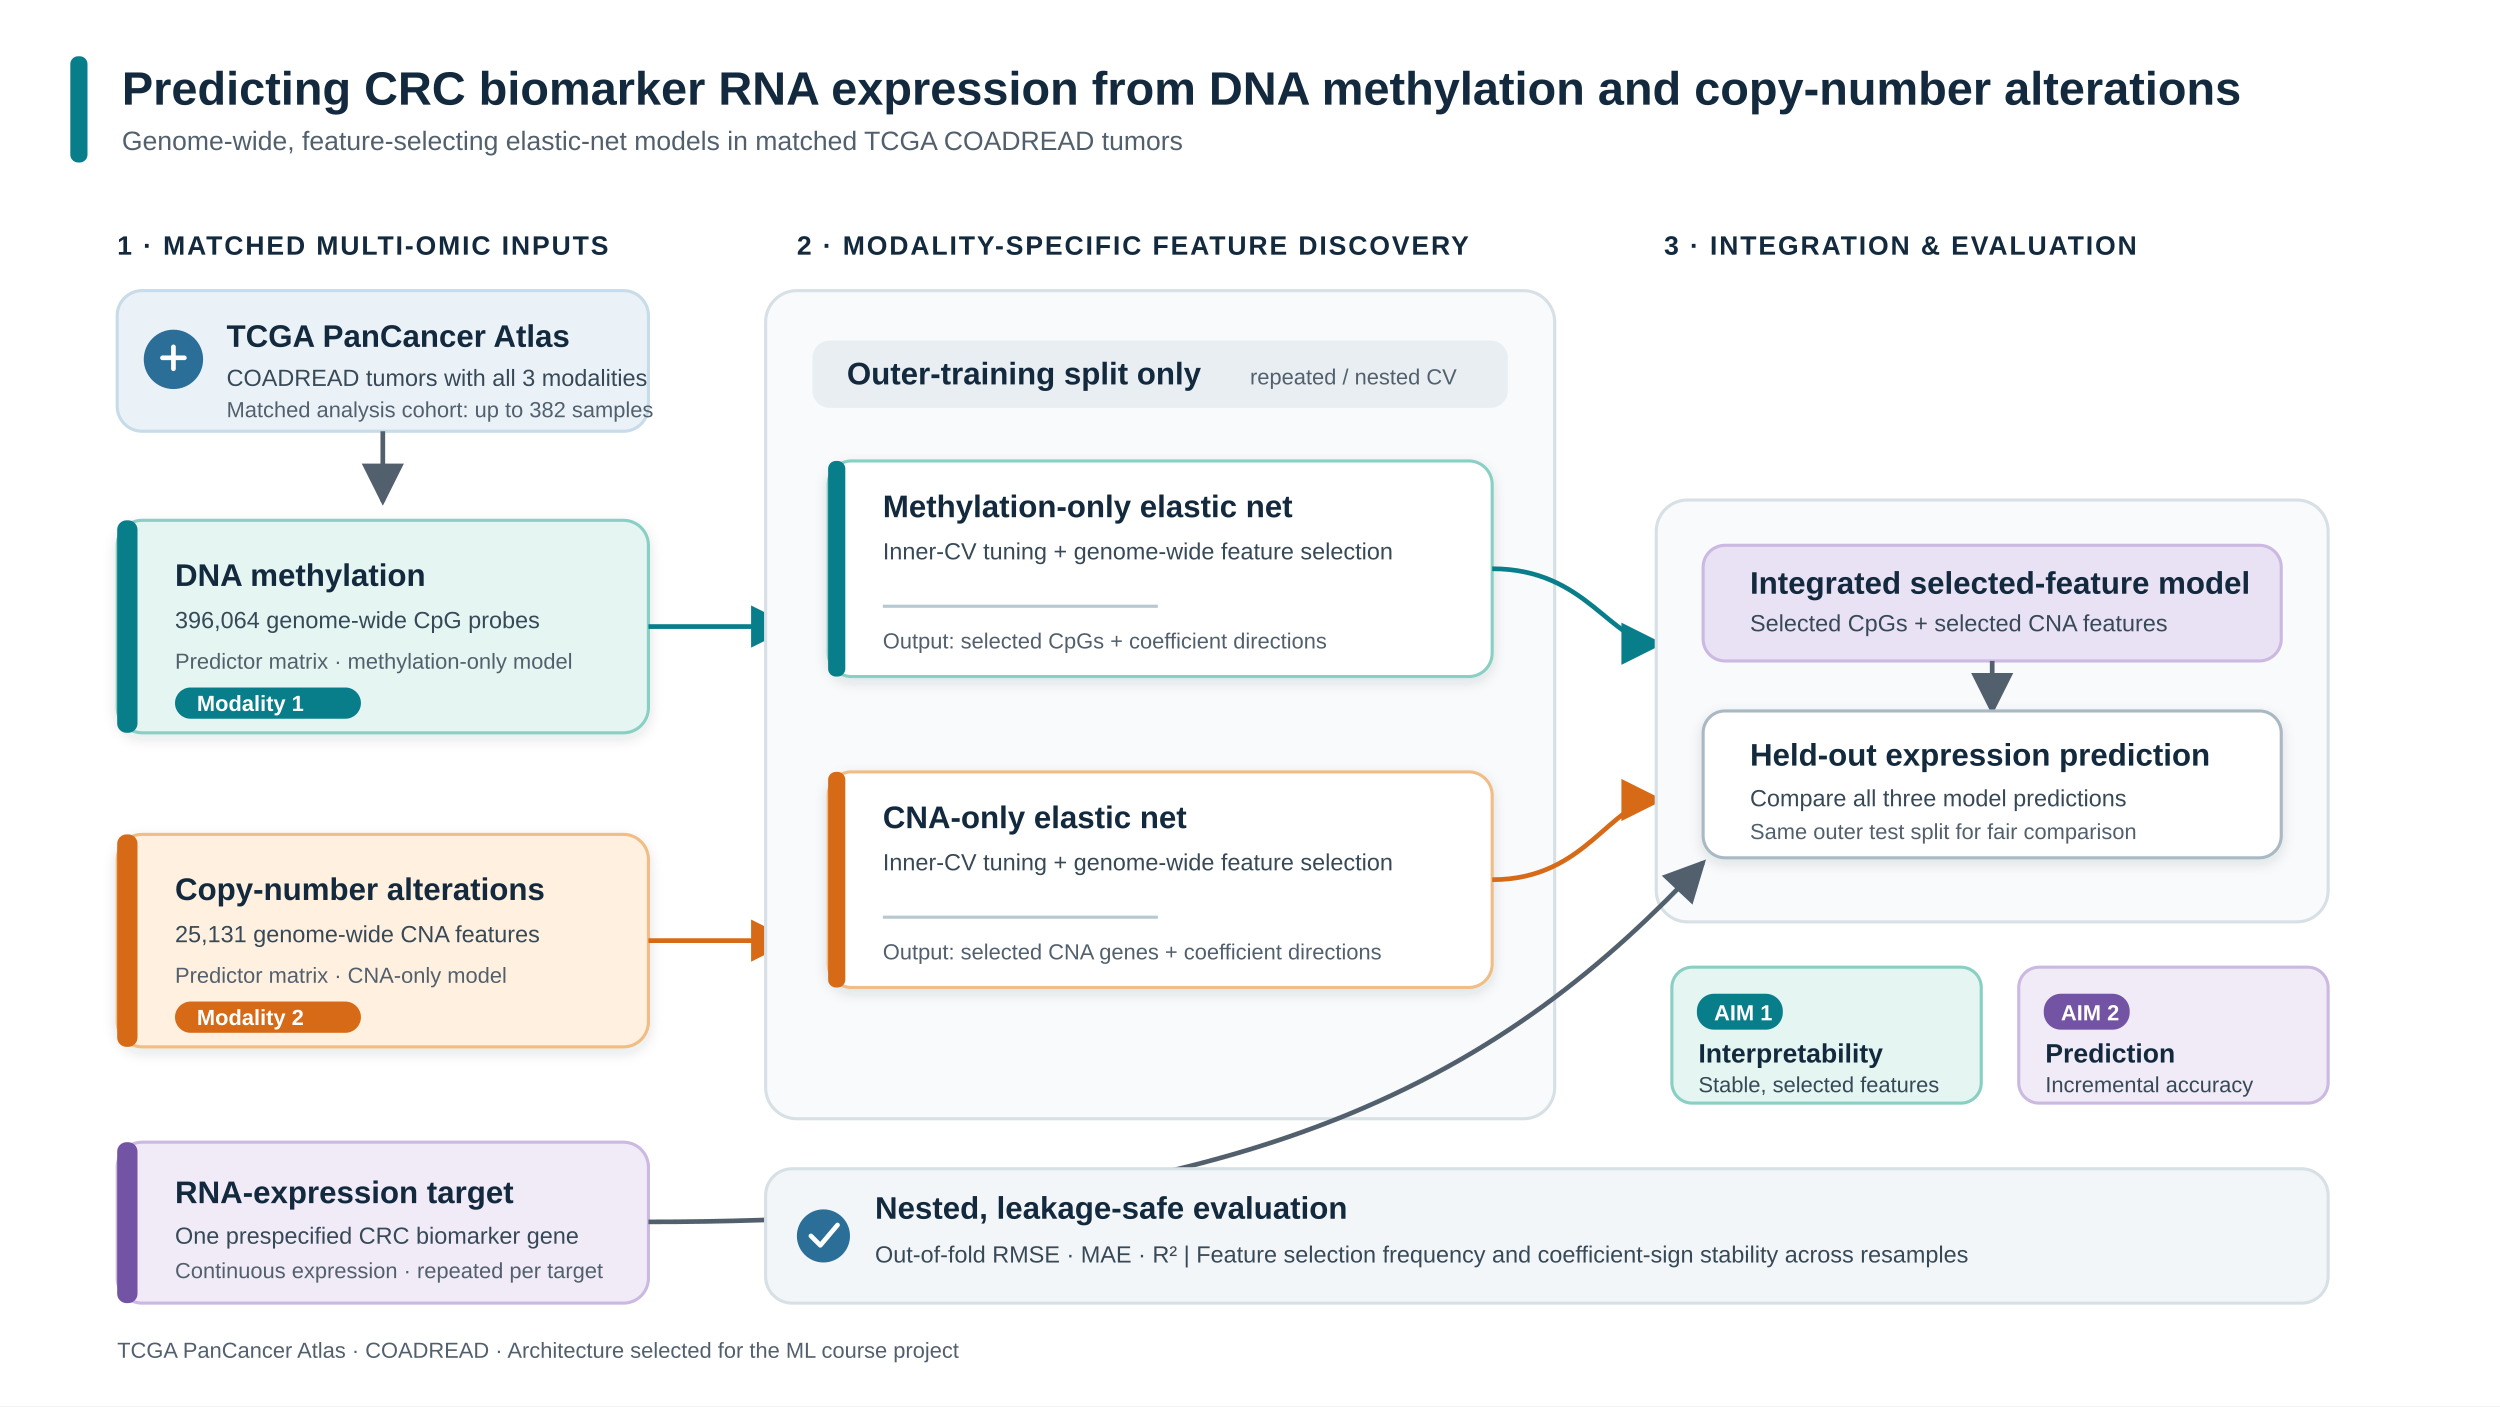
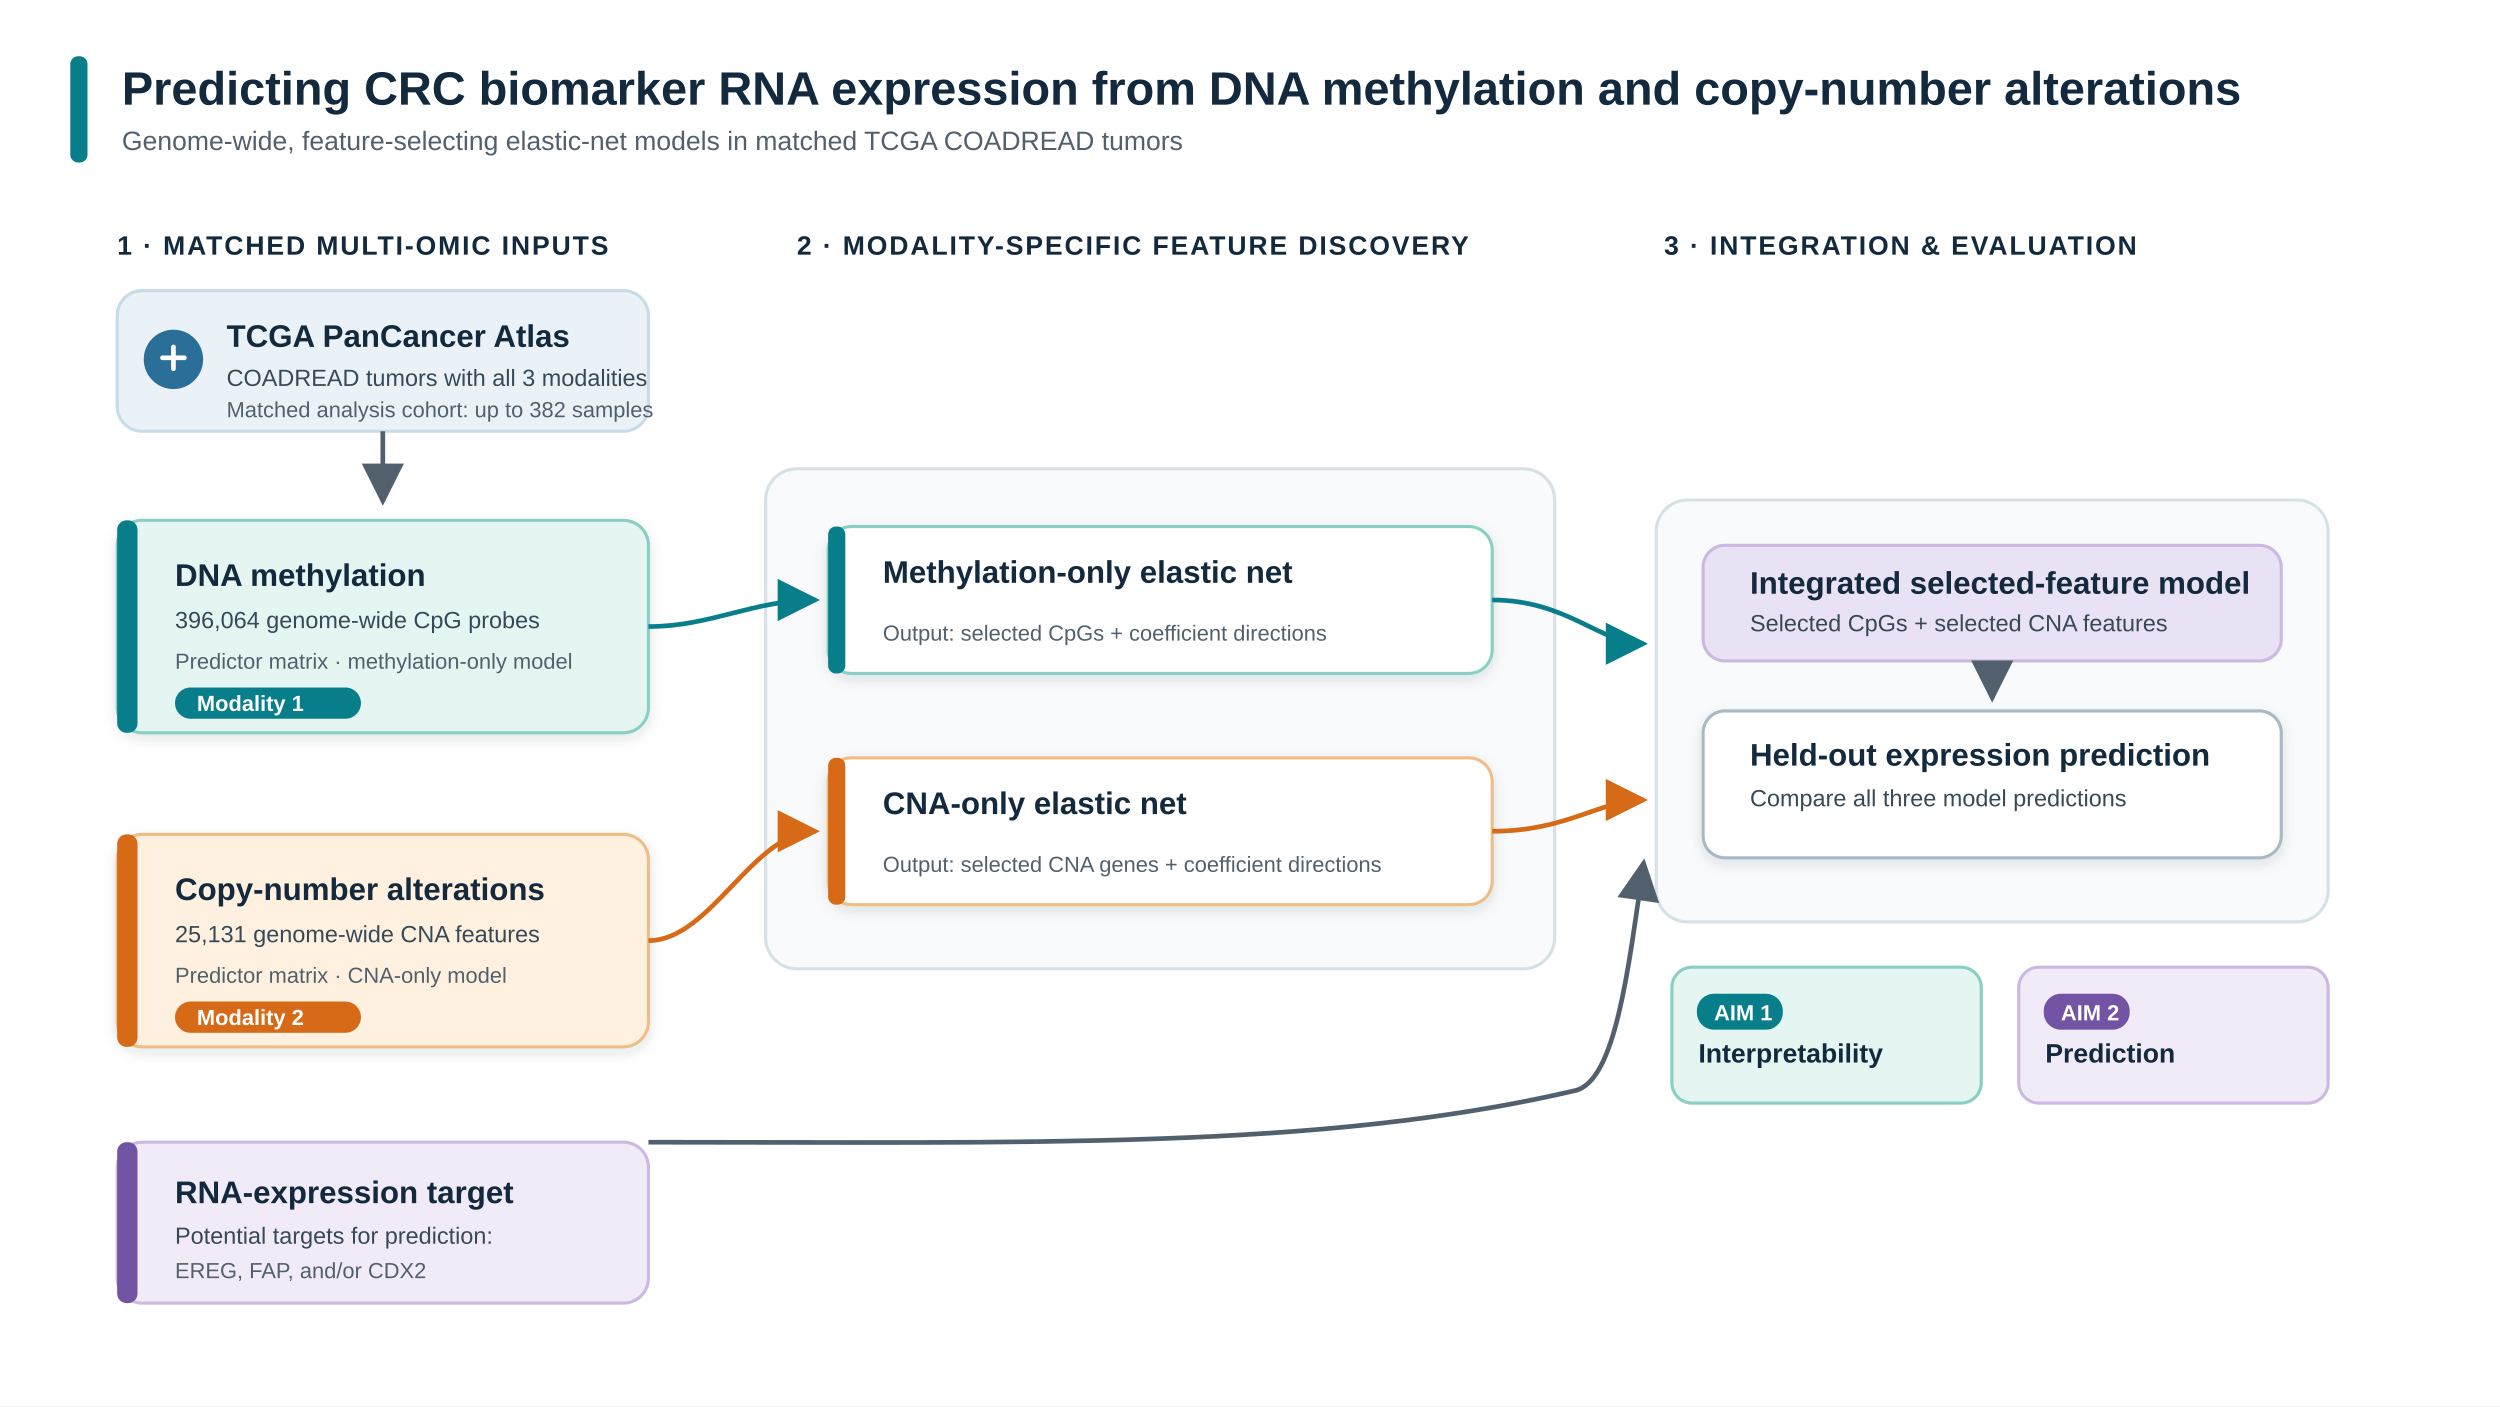
<svg xmlns="http://www.w3.org/2000/svg" width="1600" height="900" viewBox="0 0 1600 900" role="img" aria-labelledby="title desc">
  <defs>
    <marker id="arrow" viewBox="0 0 10 10" refX="9" refY="5" markerWidth="9" markerHeight="9" orient="auto-start-reverse">
      <path d="M 0 0 L 10 5 L 0 10 z" fill="#52606d" />
    </marker>
    <marker id="arrowTeal" viewBox="0 0 10 10" refX="9" refY="5" markerWidth="9" markerHeight="9" orient="auto-start-reverse">
      <path d="M 0 0 L 10 5 L 0 10 z" fill="#087e8b" />
    </marker>
    <marker id="arrowOrange" viewBox="0 0 10 10" refX="9" refY="5" markerWidth="9" markerHeight="9" orient="auto-start-reverse">
      <path d="M 0 0 L 10 5 L 0 10 z" fill="#d66a16" />
    </marker>
    <filter id="shadow" x="-10%" y="-10%" width="120%" height="130%">
      <feDropShadow dx="0" dy="3" stdDeviation="4" flood-color="#1d2a35" flood-opacity="0.12" />
    </filter>
    <style>
      .title { font-family: Arial, Helvetica, sans-serif; font-size: 30px; font-weight: 700; fill: #13293d; }
      .subtitle { font-family: Arial, Helvetica, sans-serif; font-size: 17px; fill: #52606d; }
      .section { font-family: Arial, Helvetica, sans-serif; font-size: 17px; font-weight: 700; fill: #13293d; letter-spacing: 1.2px; }
      .node-title { font-family: Arial, Helvetica, sans-serif; font-size: 20px; font-weight: 700; fill: #13293d; }
      .node-text { font-family: Arial, Helvetica, sans-serif; font-size: 15px; fill: #374957; }
      .small { font-family: Arial, Helvetica, sans-serif; font-size: 14px; fill: #52606d; }
      .tag { font-family: Arial, Helvetica, sans-serif; font-size: 14px; font-weight: 700; fill: #ffffff; }
      .aim-title { font-family: Arial, Helvetica, sans-serif; font-size: 17px; font-weight: 700; fill: #13293d; }
      .aim-text { font-family: Arial, Helvetica, sans-serif; font-size: 14px; fill: #374957; }
      .arrow { fill: none; stroke: #52606d; stroke-width: 3; marker-end: url(#arrow); }
      .arrow-teal { fill: none; stroke: #087e8b; stroke-width: 3; marker-end: url(#arrowTeal); }
      .arrow-orange { fill: none; stroke: #d66a16; stroke-width: 3; marker-end: url(#arrowOrange); }
    </style>
  </defs>
  <rect x="0" y="0" width="1600" height="900" fill="#ffffff" />
  <rect x="45" y="36" width="11" height="68" rx="5" fill="#087e8b" />
  <text x="78" y="67" class="title">Predicting CRC biomarker RNA expression from DNA methylation and copy-number alterations</text>
  <text x="78" y="96" class="subtitle">Genome-wide, feature-selecting elastic-net models in matched TCGA COADREAD tumors</text>
  <text x="75" y="163" class="section">1 · MATCHED MULTI-OMIC INPUTS</text>
  <text x="510" y="163" class="section">2 · MODALITY-SPECIFIC FEATURE DISCOVERY</text>
  <text x="1065" y="163" class="section">3 · INTEGRATION &amp; EVALUATION</text>
  <rect x="75" y="186" width="340" height="90" rx="16" fill="#eaf2f8" stroke="#c7dbe9" stroke-width="2" />
  <circle cx="111" cy="230" r="19" fill="#2b6f99" />
  <path d="M104 229h14M111 222v14" stroke="#ffffff" stroke-width="3" stroke-linecap="round" />
  <text x="145" y="222" class="node-title">TCGA PanCancer Atlas</text>
  <text x="145" y="247" class="node-text">COADREAD tumors with all 3 modalities</text>
  <text x="145" y="267" class="small">Matched analysis cohort: up to 382 samples</text>
  <rect x="75" y="333" width="340" height="136" rx="16" fill="#e4f5f2" stroke="#8acfc4" stroke-width="2" filter="url(#shadow)" />
  <rect x="75" y="333" width="13" height="136" rx="6" fill="#087e8b" />
  <text x="112" y="375" class="node-title">DNA methylation</text>
  <text x="112" y="402" class="node-text">396,064 genome-wide CpG probes</text>
  <text x="112" y="428" class="small">Predictor matrix · methylation-only model</text>
  <rect x="112" y="440" width="119" height="20" rx="10" fill="#087e8b" />
  <text x="126" y="455" class="tag">Modality 1</text>
  <rect x="75" y="534" width="340" height="136" rx="16" fill="#fff0df" stroke="#efbd85" stroke-width="2" filter="url(#shadow)" />
  <rect x="75" y="534" width="13" height="136" rx="6" fill="#d66a16" />
  <text x="112" y="576" class="node-title">Copy-number alterations</text>
  <text x="112" y="603" class="node-text">25,131 genome-wide CNA features</text>
  <text x="112" y="629" class="small">Predictor matrix · CNA-only model</text>
  <rect x="112" y="641" width="119" height="20" rx="10" fill="#d66a16" />
  <text x="126" y="656" class="tag">Modality 2</text>
  <rect x="75" y="731" width="340" height="103" rx="16" fill="#f1ebf8" stroke="#cbb9e2" stroke-width="2" />
  <rect x="75" y="731" width="13" height="103" rx="6" fill="#7253a4" />
  <text x="112" y="770" class="node-title">RNA-expression target</text>
-   <text x="112" y="796" class="node-text">One prespecified CRC biomarker gene</text>
-   <text x="112" y="818" class="small">Continuous expression · repeated per target</text>
-   <path d="M245 276 L245 321" class="arrow" />
-   <path d="M415 401 C460 401 473 401 505 401" class="arrow-teal" />
-   <path d="M415 602 C460 602 473 602 505 602" class="arrow-orange" />
-   <rect x="490" y="186" width="505" height="530" rx="20" fill="#f8fafb" stroke="#d7e0e5" stroke-width="2" />
-   <rect x="520" y="218" width="445" height="43" rx="11" fill="#e8eef2" />
-   <text x="542" y="246" class="node-title">Outer-training split only</text>
-   <text x="800" y="246" class="small">repeated / nested CV</text>
-   <rect x="530" y="295" width="425" height="138" rx="15" fill="#ffffff" stroke="#8acfc4" stroke-width="2" filter="url(#shadow)" />
-   <rect x="530" y="295" width="11" height="138" rx="5" fill="#087e8b" />
-   <text x="565" y="331" class="node-title">Methylation-only elastic net</text>
-   <text x="565" y="358" class="node-text">Inner-CV tuning + genome-wide feature selection</text>
-   <path d="M565 388 L741 388" stroke="#b6c8d0" stroke-width="2" />
-   <text x="565" y="415" class="small">Output: selected CpGs + coefficient directions</text>
-   <rect x="530" y="494" width="425" height="138" rx="15" fill="#ffffff" stroke="#efbd85" stroke-width="2" filter="url(#shadow)" />
-   <rect x="530" y="494" width="11" height="138" rx="5" fill="#d66a16" />
-   <text x="565" y="530" class="node-title">CNA-only elastic net</text>
-   <text x="565" y="557" class="node-text">Inner-CV tuning + genome-wide feature selection</text>
-   <path d="M565 587 L741 587" stroke="#b6c8d0" stroke-width="2" />
-   <text x="565" y="614" class="small">Output: selected CNA genes + coefficient directions</text>
-   <path d="M955 364 C1016 364 1030 412 1062 412" class="arrow-teal" />
-   <path d="M955 563 C1016 563 1030 512 1062 512" class="arrow-orange" />
+   <text x="112" y="796" class="node-text">Potential targets for prediction:</text>
+   <text x="112" y="818" class="small">EREG, FAP, and/or CDX2</text>
+   <rect x="490" y="300" width="505" height="320" rx="20" fill="#f8fafb" stroke="#d7e0e5" stroke-width="2" />
+   <rect x="530" y="337" width="425" height="94" rx="15" fill="#ffffff" stroke="#8acfc4" stroke-width="2" filter="url(#shadow)" />
+   <rect x="530" y="337" width="11" height="94" rx="5" fill="#087e8b" />
+   <text x="565" y="373" class="node-title">Methylation-only elastic net</text>
+   <text x="565" y="410" class="small">Output: selected CpGs + coefficient directions</text>
+   <rect x="530" y="485" width="425" height="94" rx="15" fill="#ffffff" stroke="#efbd85" stroke-width="2" filter="url(#shadow)" />
+   <rect x="530" y="485" width="11" height="94" rx="5" fill="#d66a16" />
+   <text x="565" y="521" class="node-title">CNA-only elastic net</text>
+   <text x="565" y="558" class="small">Output: selected CNA genes + coefficient directions</text>
  <rect x="1060" y="320" width="430" height="270" rx="20" fill="#f8fafb" stroke="#d7e0e5" stroke-width="2" />
  <rect x="1090" y="349" width="370" height="74" rx="14" fill="#e9e1f4" stroke="#cbb9e2" stroke-width="2" />
  <text x="1120" y="380" class="node-title">Integrated selected-feature model</text>
  <text x="1120" y="404" class="node-text">Selected CpGs + selected CNA features</text>
-   <path d="M1275 423 L1275 455" class="arrow" />
  <rect x="1090" y="455" width="370" height="94" rx="14" fill="#ffffff" stroke="#a9b9c3" stroke-width="2" filter="url(#shadow)" />
  <text x="1120" y="490" class="node-title">Held-out expression prediction</text>
  <text x="1120" y="516" class="node-text">Compare all three model predictions</text>
-   <text x="1120" y="537" class="small">Same outer test split for fair comparison</text>
-   <path d="M415 782 C810 782 965 685 1090 552" class="arrow" />
-   <rect x="490" y="748" width="1000" height="86" rx="17" fill="#f3f6f8" stroke="#d7e0e5" stroke-width="2" />
-   <circle cx="527" cy="791" r="17" fill="#2b6f99" />
-   <path d="M519 791l6 6 11-13" fill="none" stroke="#ffffff" stroke-width="3" stroke-linecap="round" stroke-linejoin="round" />
-   <text x="560" y="780" class="node-title">Nested, leakage-safe evaluation</text>
-   <text x="560" y="808" class="node-text">Out-of-fold RMSE · MAE · R²  |  Feature selection frequency and coefficient-sign stability across resamples</text>
  <rect x="1070" y="619" width="198" height="87" rx="13" fill="#e4f5f2" stroke="#8acfc4" stroke-width="2" />
  <rect x="1086" y="636" width="55" height="23" rx="11" fill="#087e8b" />
  <text x="1097" y="653" class="tag">AIM 1</text>
  <text x="1087" y="680" class="aim-title">Interpretability</text>
-   <text x="1087" y="699" class="aim-text">Stable, selected features</text>
  <rect x="1292" y="619" width="198" height="87" rx="13" fill="#f1ebf8" stroke="#cbb9e2" stroke-width="2" />
  <rect x="1308" y="636" width="55" height="23" rx="11" fill="#7253a4" />
  <text x="1319" y="653" class="tag">AIM 2</text>
  <text x="1309" y="680" class="aim-title">Prediction</text>
-   <text x="1309" y="699" class="aim-text">Incremental accuracy</text>
-   <text x="75" y="869" class="small">TCGA PanCancer Atlas · COADREAD · Architecture selected for the ML course project</text>
+   <path d="M245 276 L245 321" class="arrow" />
+   <path d="M415 401 C455 401 482 384 522 384" class="arrow-teal" />
+   <path d="M415 602 C455 602 482 532 522 532" class="arrow-orange" />
+   <path d="M955 384 C1003 384 1024 412 1052 412" class="arrow-teal" />
+   <path d="M955 532 C1003 532 1024 512 1052 512" class="arrow-orange" />
+   <path d="M1275 423 L1275 447" class="arrow" />
+   <path d="M415 731 C660 731 845 736 1008 698 C1034 692 1042 621 1052 552" class="arrow" />
</svg>
